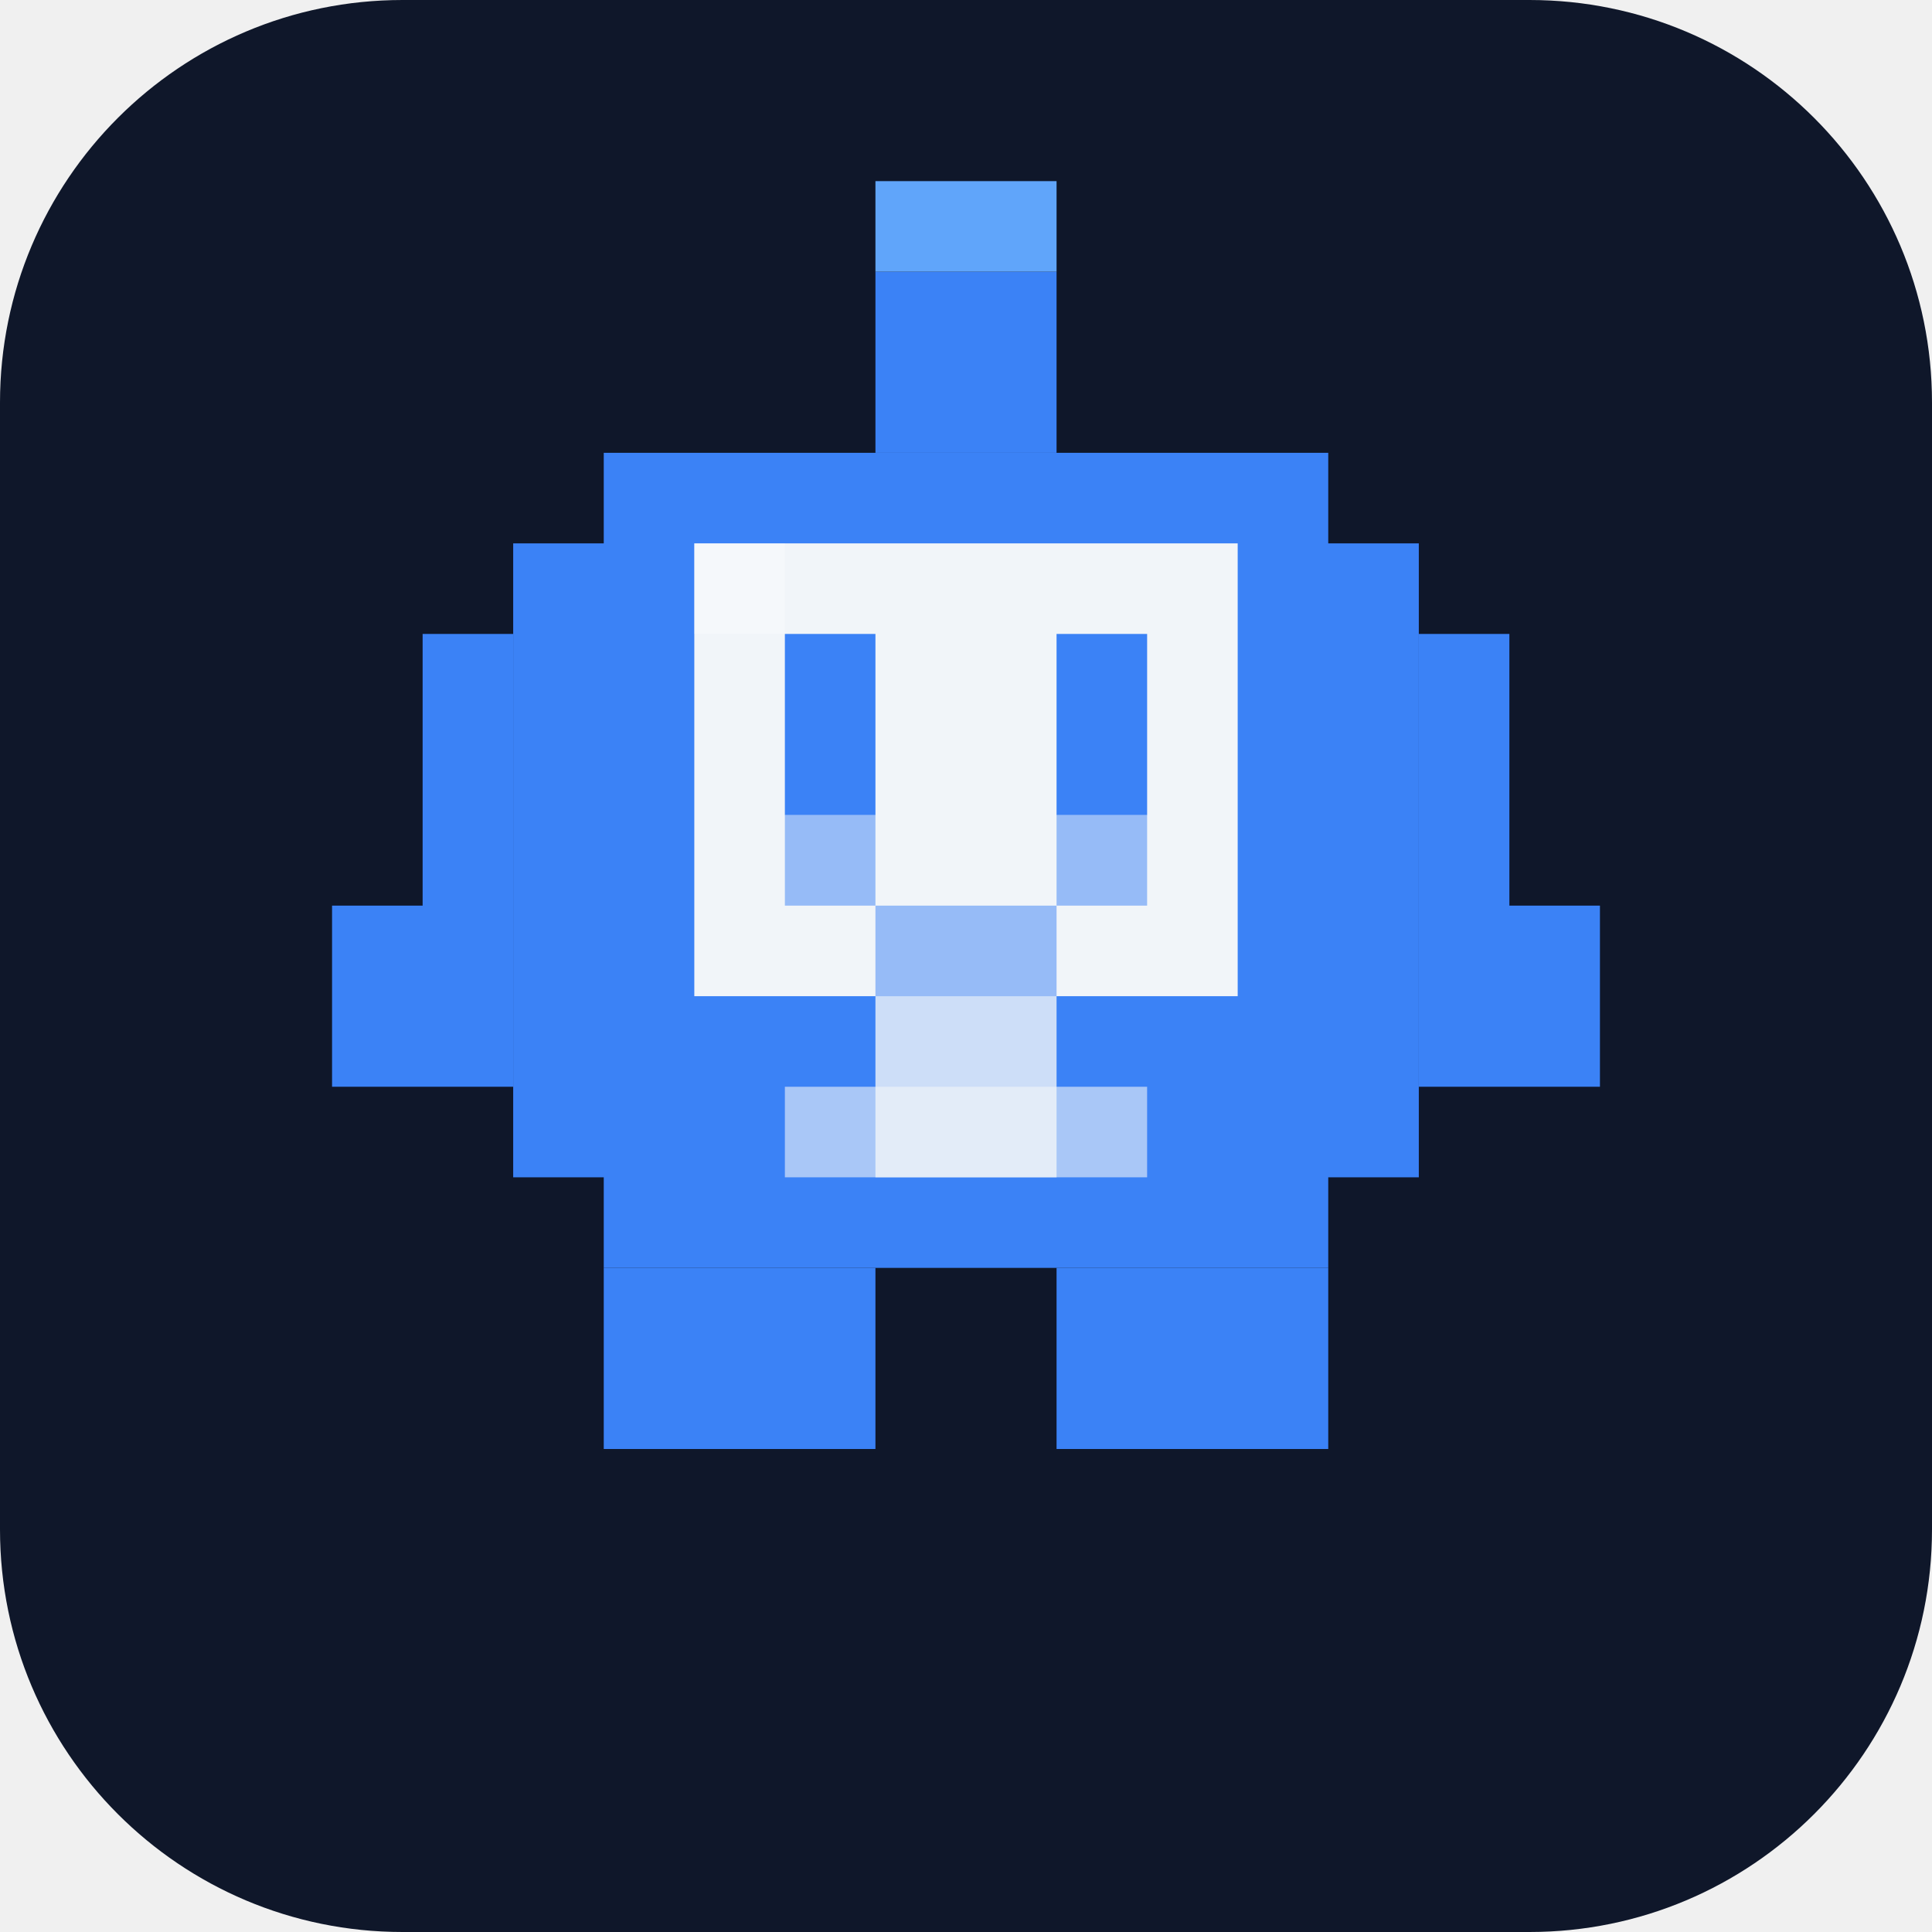
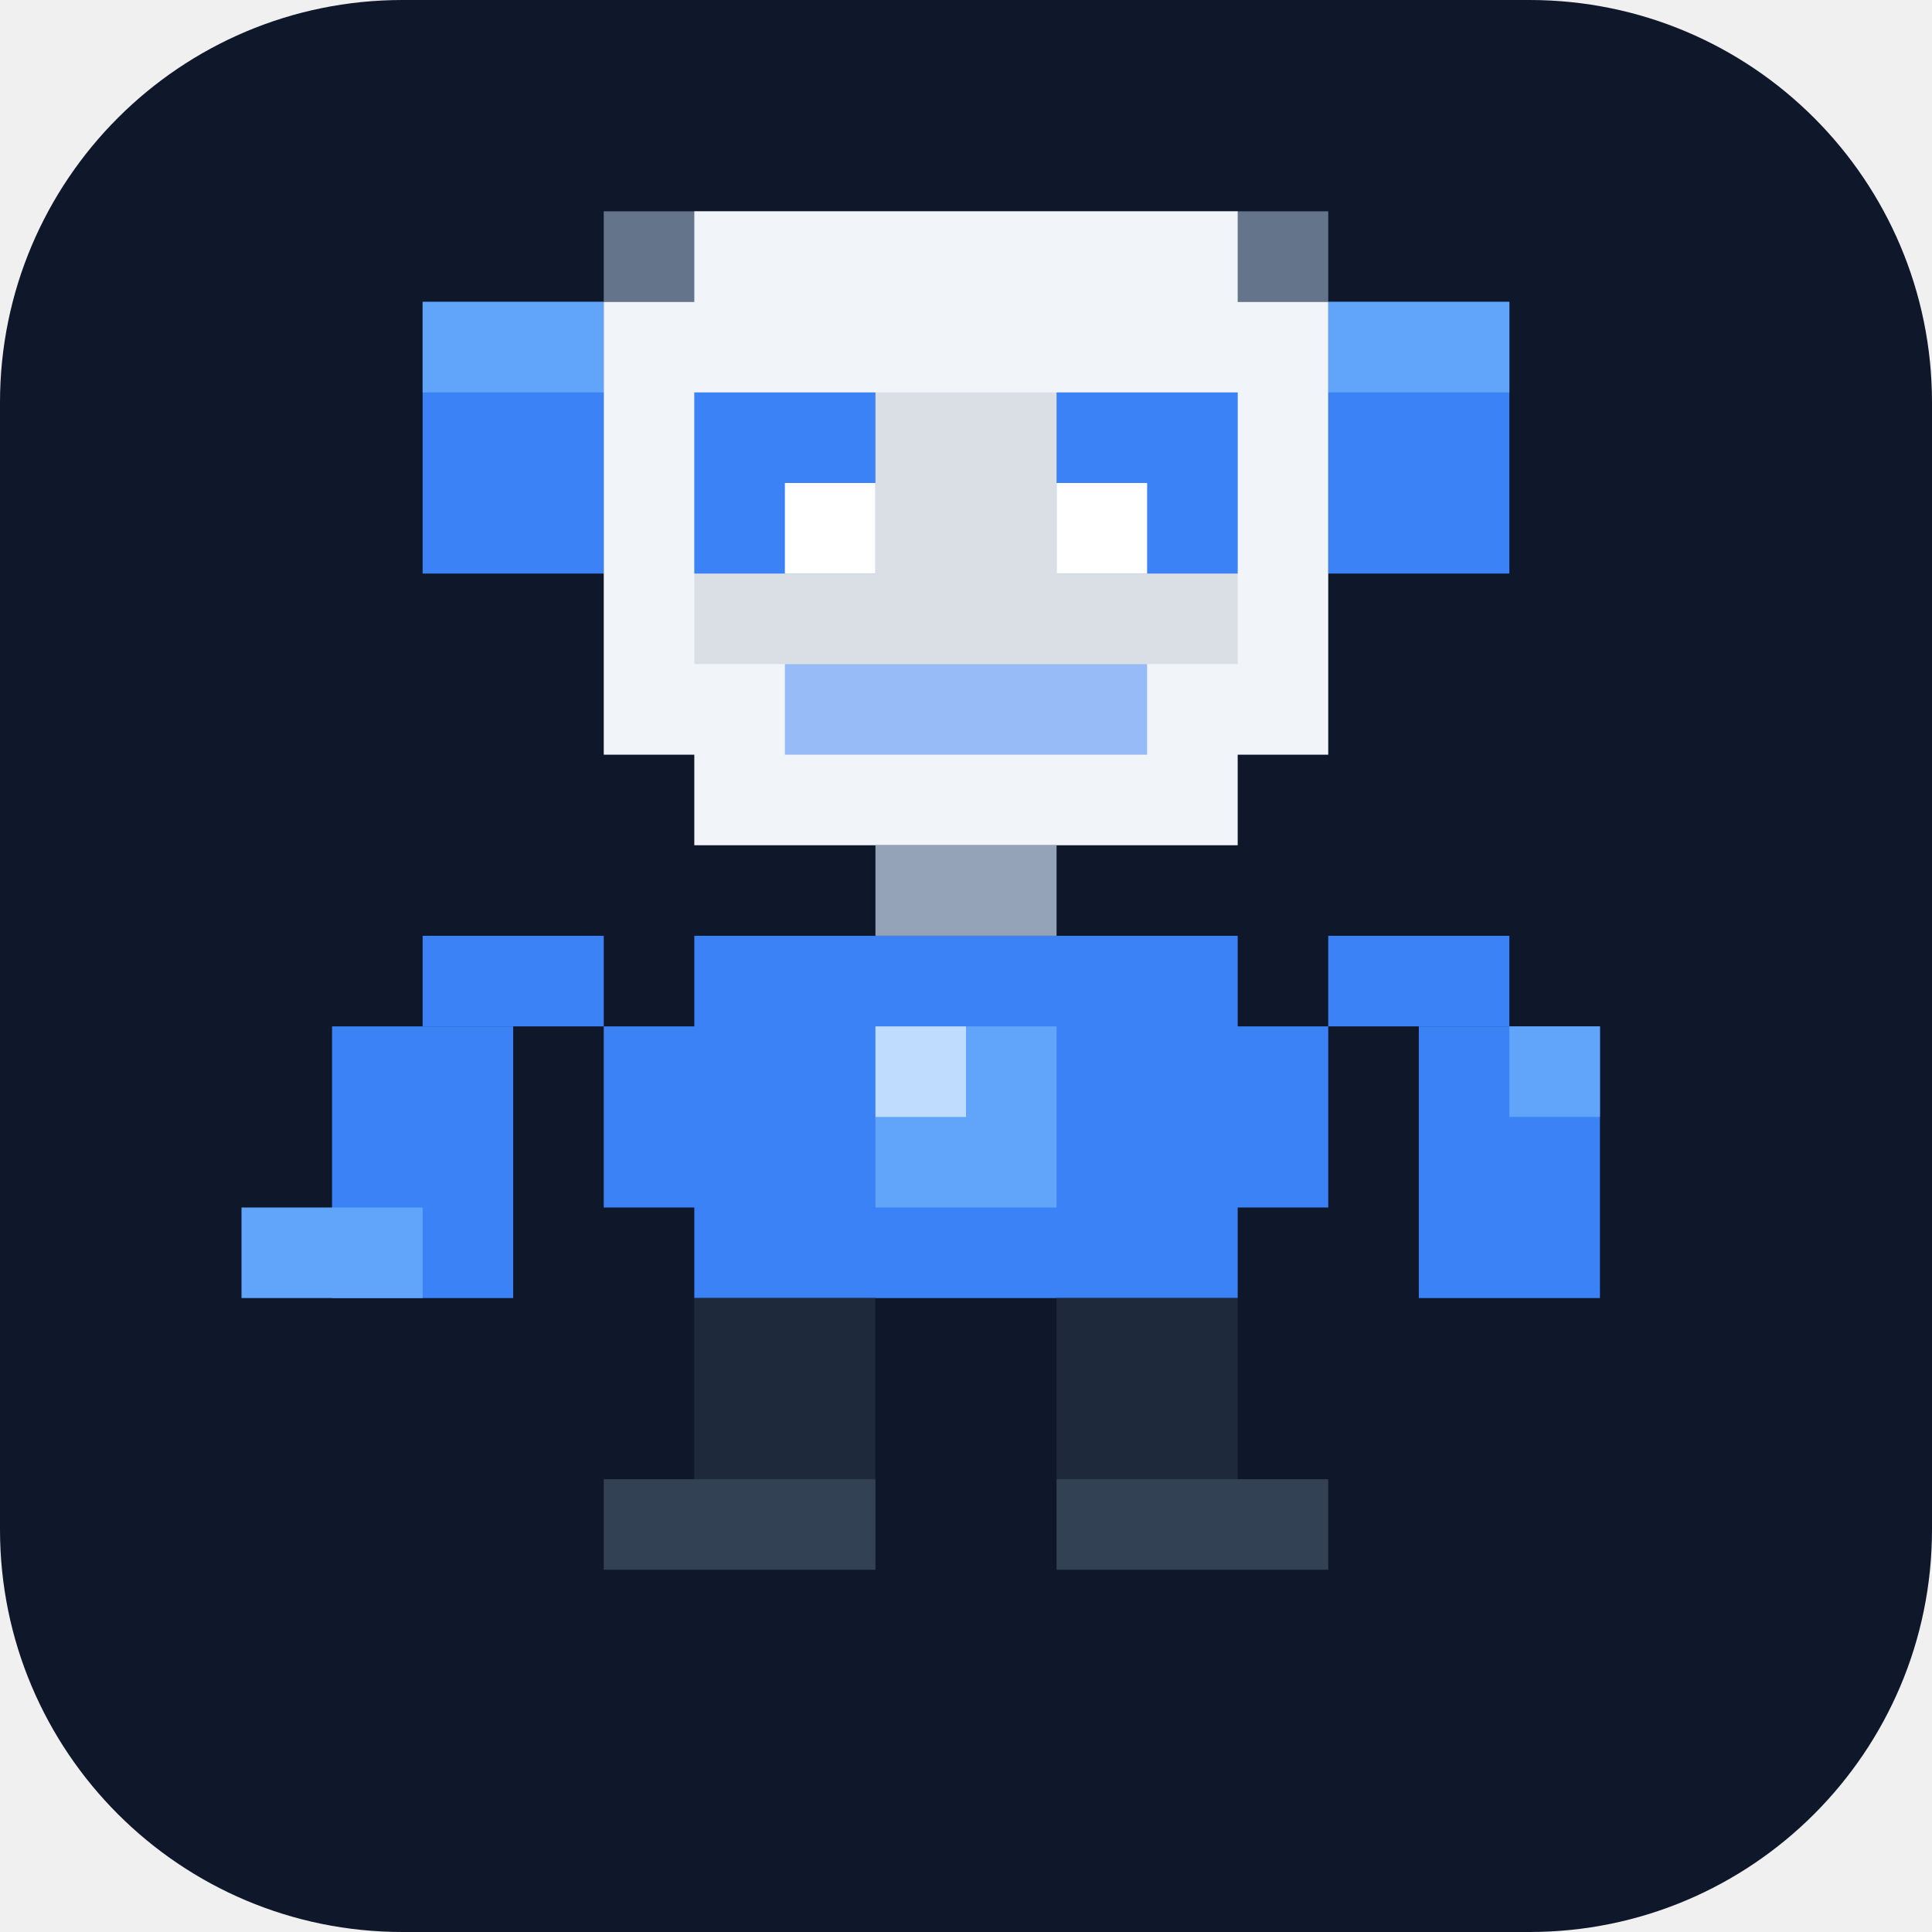
<svg xmlns="http://www.w3.org/2000/svg" width="192" height="192" viewBox="0 0 192 192" fill="none" style="image-rendering:pixelated">
  <rect width="192" height="192" rx="40" fill="#0f172a" />
-   <g transform="translate(24,18) scale(9)">
-     <rect x="4" y="3" width="8" height="9" fill="#3b82f6" />
-     <rect x="3" y="4" width="10" height="7" fill="#3b82f6" />
-     <rect x="5" y="4" width="6" height="5" fill="#f1f5f9" />
-     <rect x="6" y="5" width="1" height="2" fill="#3b82f6" />
-     <rect x="9" y="5" width="1" height="2" fill="#3b82f6" />
-     <rect x="6" y="7" width="1" height="1" fill="#3b82f6" opacity="0.5" />
-     <rect x="7" y="8" width="2" height="1" fill="#3b82f6" opacity="0.5" />
-     <rect x="9" y="7" width="1" height="1" fill="#3b82f6" opacity="0.5" />
-     <rect x="7" y="1" width="2" height="2" fill="#3b82f6" />
-     <rect x="7" y="0" width="2" height="1" fill="#60a5fa" />
-     <rect x="2" y="5" width="1" height="4" fill="#3b82f6" />
-     <rect x="13" y="5" width="1" height="4" fill="#3b82f6" />
-     <rect x="1" y="8" width="2" height="2" fill="#3b82f6" />
-     <rect x="13" y="8" width="2" height="2" fill="#3b82f6" />
-     <rect x="7" y="9" width="2" height="2" fill="#f1f5f9" opacity="0.8" />
-     <rect x="6" y="10" width="4" height="1" fill="#f1f5f9" opacity="0.6" />
-     <rect x="4" y="12" width="3" height="2" fill="#3b82f6" />
-     <rect x="9" y="12" width="3" height="2" fill="#3b82f6" />
-     <rect x="5" y="4" width="1" height="1" fill="white" opacity="0.3" />
+   <g transform="translate(24,12) scale(9)">
+     <rect x="4" y="1" width="8" height="1" fill="#64748b" />
+     <rect x="2" y="2" width="2" height="3" fill="#3b82f6" />
+     <rect x="2" y="2" width="2" height="1" fill="#60a5fa" />
+     <rect x="12" y="2" width="2" height="3" fill="#3b82f6" />
+     <rect x="12" y="2" width="2" height="1" fill="#60a5fa" />
+     <rect x="5" y="1" width="6" height="7" fill="#f1f5f9" />
+     <rect x="4" y="2" width="8" height="5" fill="#f1f5f9" />
+     <rect x="5" y="3" width="6" height="3" fill="#0f172a" opacity="0.1" />
+     <rect x="5" y="3" width="2" height="2" fill="#3b82f6" />
+     <rect x="9" y="3" width="2" height="2" fill="#3b82f6" />
+     <rect x="6" y="4" width="1" height="1" fill="white" />
+     <rect x="9" y="4" width="1" height="1" fill="white" />
+     <rect x="6" y="6" width="4" height="1" fill="#3b82f6" opacity="0.5" />
+     <rect x="7" y="8" width="2" height="1" fill="#94a3b8" />
+     <rect x="5" y="9" width="6" height="4" fill="#3b82f6" />
+     <rect x="4" y="10" width="8" height="2" fill="#3b82f6" />
+     <rect x="7" y="10" width="2" height="2" fill="#60a5fa" />
+     <rect x="7" y="10" width="1" height="1" fill="white" opacity="0.6" />
+     <rect x="2" y="9" width="2" height="1" fill="#3b82f6" />
+     <rect x="1" y="10" width="2" height="3" fill="#3b82f6" />
+     <rect x="12" y="9" width="2" height="1" fill="#3b82f6" />
+     <rect x="13" y="10" width="2" height="3" fill="#3b82f6" />
+     <rect x="0" y="12" width="2" height="1" fill="#60a5fa" />
+     <rect x="14" y="10" width="1" height="1" fill="#60a5fa" />
+     <rect x="5" y="13" width="2" height="2" fill="#1e293b" />
+     <rect x="9" y="13" width="2" height="2" fill="#1e293b" />
+     <rect x="4" y="15" width="3" height="1" fill="#334155" />
+     <rect x="9" y="15" width="3" height="1" fill="#334155" />
  </g>
</svg>
